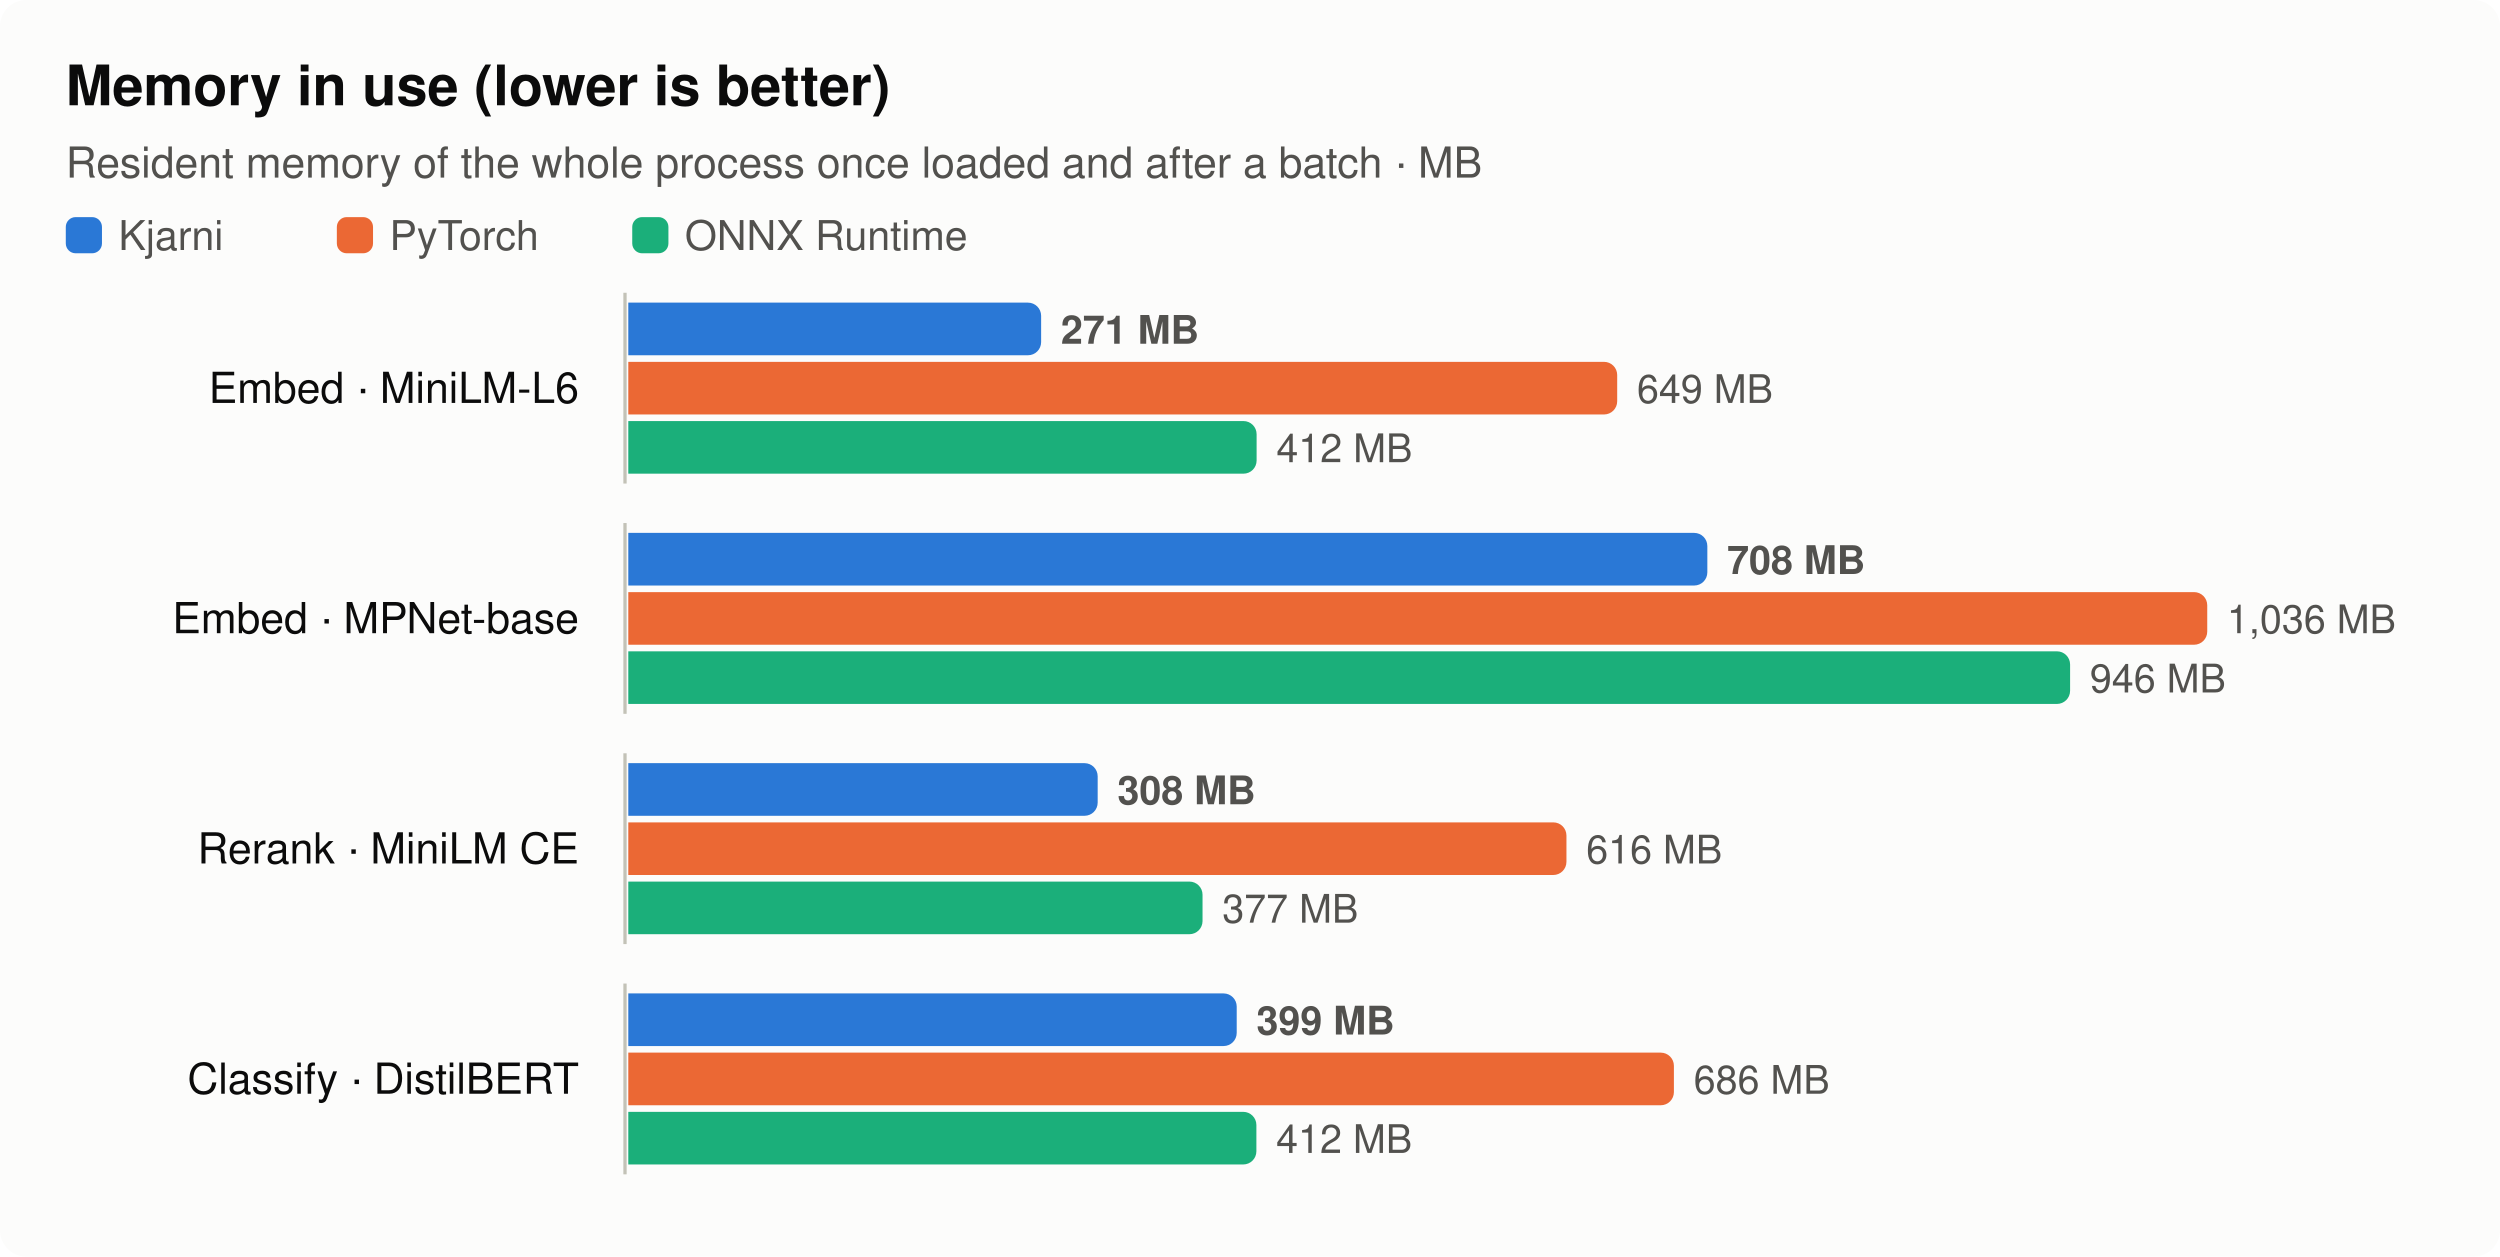
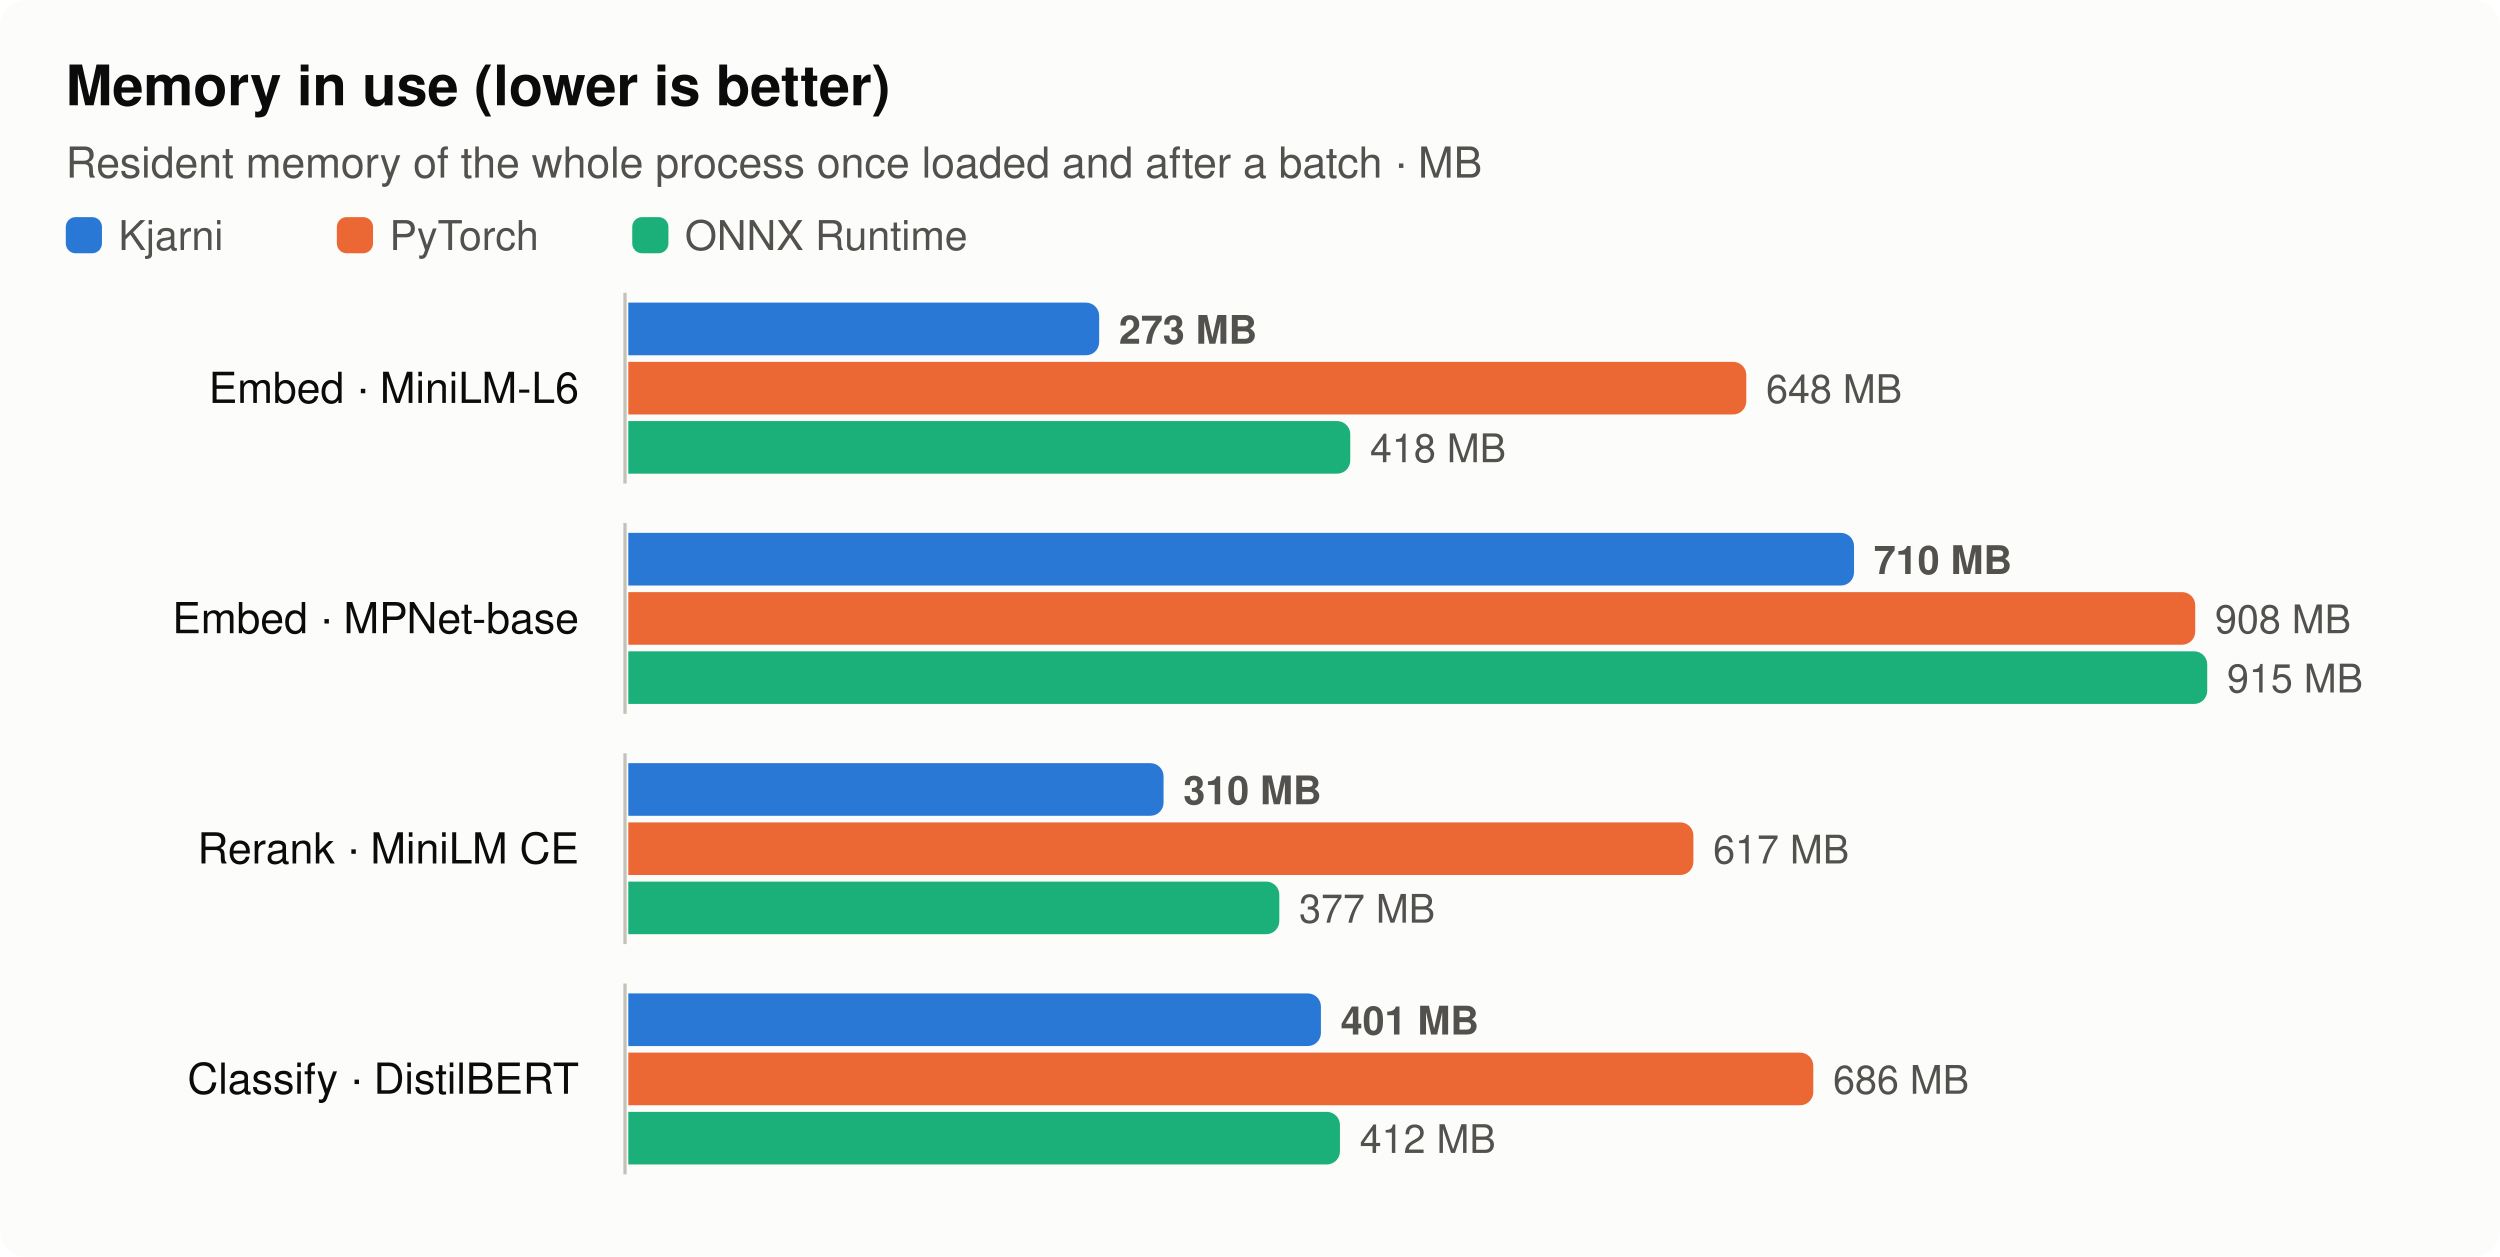
<svg xmlns="http://www.w3.org/2000/svg" width="760" height="382" viewBox="0 0 760 382" font-family="-apple-system, BlinkMacSystemFont, 'Segoe UI', Helvetica, Arial, sans-serif" role="img" aria-label="Memory in use (lower is better)">
  <rect width="760" height="382" rx="8" fill="#fcfcfb" />
  <text x="20" y="32" font-size="17" font-weight="600" fill="#0b0b0b">Memory in use (lower is better)</text>
  <text x="20" y="54" font-size="13" fill="#52514e">Resident memory of the whole process once loaded and after a batch · MB</text>
  <rect x="20" y="66" width="11" height="11" rx="3" fill="#2a78d6" />
  <text x="36" y="76" font-size="12.5" fill="#52514e">Kjarni</text>
  <rect x="102.4" y="66" width="11" height="11" rx="3" fill="#eb6834" />
  <text x="118.4" y="76" font-size="12.5" fill="#52514e">PyTorch</text>
  <rect x="192.2" y="66" width="11" height="11" rx="3" fill="#1baf7a" />
  <text x="208.2" y="76" font-size="12.5" fill="#52514e">ONNX Runtime</text>
  <text x="176" y="122.5" text-anchor="end" font-size="13" fill="#0b0b0b">Embed · MiniLM-L6</text>
  <line x1="190" y1="89" x2="190" y2="147" stroke="#c3c2b7" stroke-width="1" />
-   <path d="M191,92 h121.503 a4,4 0 0 1 4,4 v8 a4,4 0 0 1 -4,4 h-121.503 z" fill="#2a78d6" />
-   <text x="322.503" y="104.5" font-size="12" fill="#52514e" font-weight="600">271 MB</text>
-   <path d="M191,110 h296.626 a4,4 0 0 1 4,4 v8 a4,4 0 0 1 -4,4 h-296.626 z" fill="#eb6834" />
-   <text x="497.626" y="122.5" font-size="12" fill="#52514e">649 MB</text>
-   <path d="M191,128 h187.01 a4,4 0 0 1 4,4 v8 a4,4 0 0 1 -4,4 h-187.01 z" fill="#1baf7a" />
-   <text x="388.01" y="140.5" font-size="12" fill="#52514e">412 MB</text>
+   <path d="M191,92 h139.145 a4,4 0 0 1 4,4 v8 a4,4 0 0 1 -4,4 h-139.145 z" fill="#2a78d6" />
+   <text x="340.145" y="104.5" font-size="12" fill="#52514e" font-weight="600">273 MB</text>
+   <path d="M191,110 h335.873 a4,4 0 0 1 4,4 v8 a4,4 0 0 1 -4,4 h-335.873 z" fill="#eb6834" />
+   <text x="536.873" y="122.5" font-size="12" fill="#52514e">648 MB</text>
+   <path d="M191,128 h215.478 a4,4 0 0 1 4,4 v8 a4,4 0 0 1 -4,4 h-215.478 z" fill="#1baf7a" />
+   <text x="416.478" y="140.5" font-size="12" fill="#52514e">418 MB</text>
  <text x="176" y="192.5" text-anchor="end" font-size="13" fill="#0b0b0b">Embed · MPNet-base</text>
  <line x1="190" y1="159" x2="190" y2="217" stroke="#c3c2b7" stroke-width="1" />
-   <path d="M191,162 h324.031 a4,4 0 0 1 4,4 v8 a4,4 0 0 1 -4,4 h-324.031 z" fill="#2a78d6" />
-   <text x="525.031" y="174.5" font-size="12" fill="#52514e" font-weight="600">708 MB</text>
-   <path d="M191,180 h476.0 a4,4 0 0 1 4,4 v8 a4,4 0 0 1 -4,4 h-476.0 z" fill="#eb6834" />
-   <text x="677.0" y="192.5" font-size="12" fill="#52514e">1,036 MB</text>
-   <path d="M191,198 h434.308 a4,4 0 0 1 4,4 v8 a4,4 0 0 1 -4,4 h-434.308 z" fill="#1baf7a" />
-   <text x="635.308" y="210.5" font-size="12" fill="#52514e">946 MB</text>
+   <path d="M191,162 h368.628 a4,4 0 0 1 4,4 v8 a4,4 0 0 1 -4,4 h-368.628 z" fill="#2a78d6" />
+   <text x="569.628" y="174.5" font-size="12" fill="#52514e" font-weight="600">710 MB</text>
+   <path d="M191,180 h472.353 a4,4 0 0 1 4,4 v8 a4,4 0 0 1 -4,4 h-472.353 z" fill="#eb6834" />
+   <text x="673.353" y="192.5" font-size="12" fill="#52514e">908 MB</text>
+   <path d="M191,198 h476.0 a4,4 0 0 1 4,4 v8 a4,4 0 0 1 -4,4 h-476.0 z" fill="#1baf7a" />
+   <text x="677.0" y="210.5" font-size="12" fill="#52514e">915 MB</text>
  <text x="176" y="262.5" text-anchor="end" font-size="13" fill="#0b0b0b">Rerank · MiniLM CE</text>
  <line x1="190" y1="229" x2="190" y2="287" stroke="#c3c2b7" stroke-width="1" />
-   <path d="M191,232 h138.694 a4,4 0 0 1 4,4 v8 a4,4 0 0 1 -4,4 h-138.694 z" fill="#2a78d6" />
-   <text x="339.694" y="244.5" font-size="12" fill="#52514e" font-weight="600">308 MB</text>
-   <path d="M191,250 h281.199 a4,4 0 0 1 4,4 v8 a4,4 0 0 1 -4,4 h-281.199 z" fill="#eb6834" />
-   <text x="482.199" y="262.5" font-size="12" fill="#52514e">616 MB</text>
-   <path d="M191,268 h170.572 a4,4 0 0 1 4,4 v8 a4,4 0 0 1 -4,4 h-170.572 z" fill="#1baf7a" />
-   <text x="371.572" y="280.5" font-size="12" fill="#52514e">377 MB</text>
+   <path d="M191,232 h158.727 a4,4 0 0 1 4,4 v8 a4,4 0 0 1 -4,4 h-158.727 z" fill="#2a78d6" />
+   <text x="359.727" y="244.5" font-size="12" fill="#52514e" font-weight="600">310 MB</text>
+   <path d="M191,250 h319.79 a4,4 0 0 1 4,4 v8 a4,4 0 0 1 -4,4 h-319.79 z" fill="#eb6834" />
+   <text x="520.79" y="262.5" font-size="12" fill="#52514e">617 MB</text>
+   <path d="M191,268 h193.911 a4,4 0 0 1 4,4 v8 a4,4 0 0 1 -4,4 h-193.911 z" fill="#1baf7a" />
+   <text x="394.911" y="280.5" font-size="12" fill="#52514e">377 MB</text>
  <text x="176" y="332.5" text-anchor="end" font-size="13" fill="#0b0b0b">Classify · DistilBERT</text>
  <line x1="190" y1="299" x2="190" y2="357" stroke="#c3c2b7" stroke-width="1" />
-   <path d="M191,302 h180.961 a4,4 0 0 1 4,4 v8 a4,4 0 0 1 -4,4 h-180.961 z" fill="#2a78d6" />
-   <text x="381.961" y="314.5" font-size="12" fill="#52514e" font-weight="600">399 MB</text>
-   <path d="M191,320 h313.868 a4,4 0 0 1 4,4 v8 a4,4 0 0 1 -4,4 h-313.868 z" fill="#eb6834" />
-   <text x="514.868" y="332.5" font-size="12" fill="#52514e">686 MB</text>
-   <path d="M191,338 h186.941 a4,4 0 0 1 4,4 v8 a4,4 0 0 1 -4,4 h-186.941 z" fill="#1baf7a" />
-   <text x="387.941" y="350.5" font-size="12" fill="#52514e">412 MB</text>
+   <path d="M191,302 h206.563 a4,4 0 0 1 4,4 v8 a4,4 0 0 1 -4,4 h-206.563 z" fill="#2a78d6" />
+   <text x="407.563" y="314.5" font-size="12" fill="#52514e" font-weight="600">401 MB</text>
+   <path d="M191,320 h356.242 a4,4 0 0 1 4,4 v8 a4,4 0 0 1 -4,4 h-356.242 z" fill="#eb6834" />
+   <text x="557.242" y="332.5" font-size="12" fill="#52514e">686 MB</text>
+   <path d="M191,338 h212.343 a4,4 0 0 1 4,4 v8 a4,4 0 0 1 -4,4 h-212.343 z" fill="#1baf7a" />
+   <text x="413.343" y="350.5" font-size="12" fill="#52514e">412 MB</text>
</svg>
